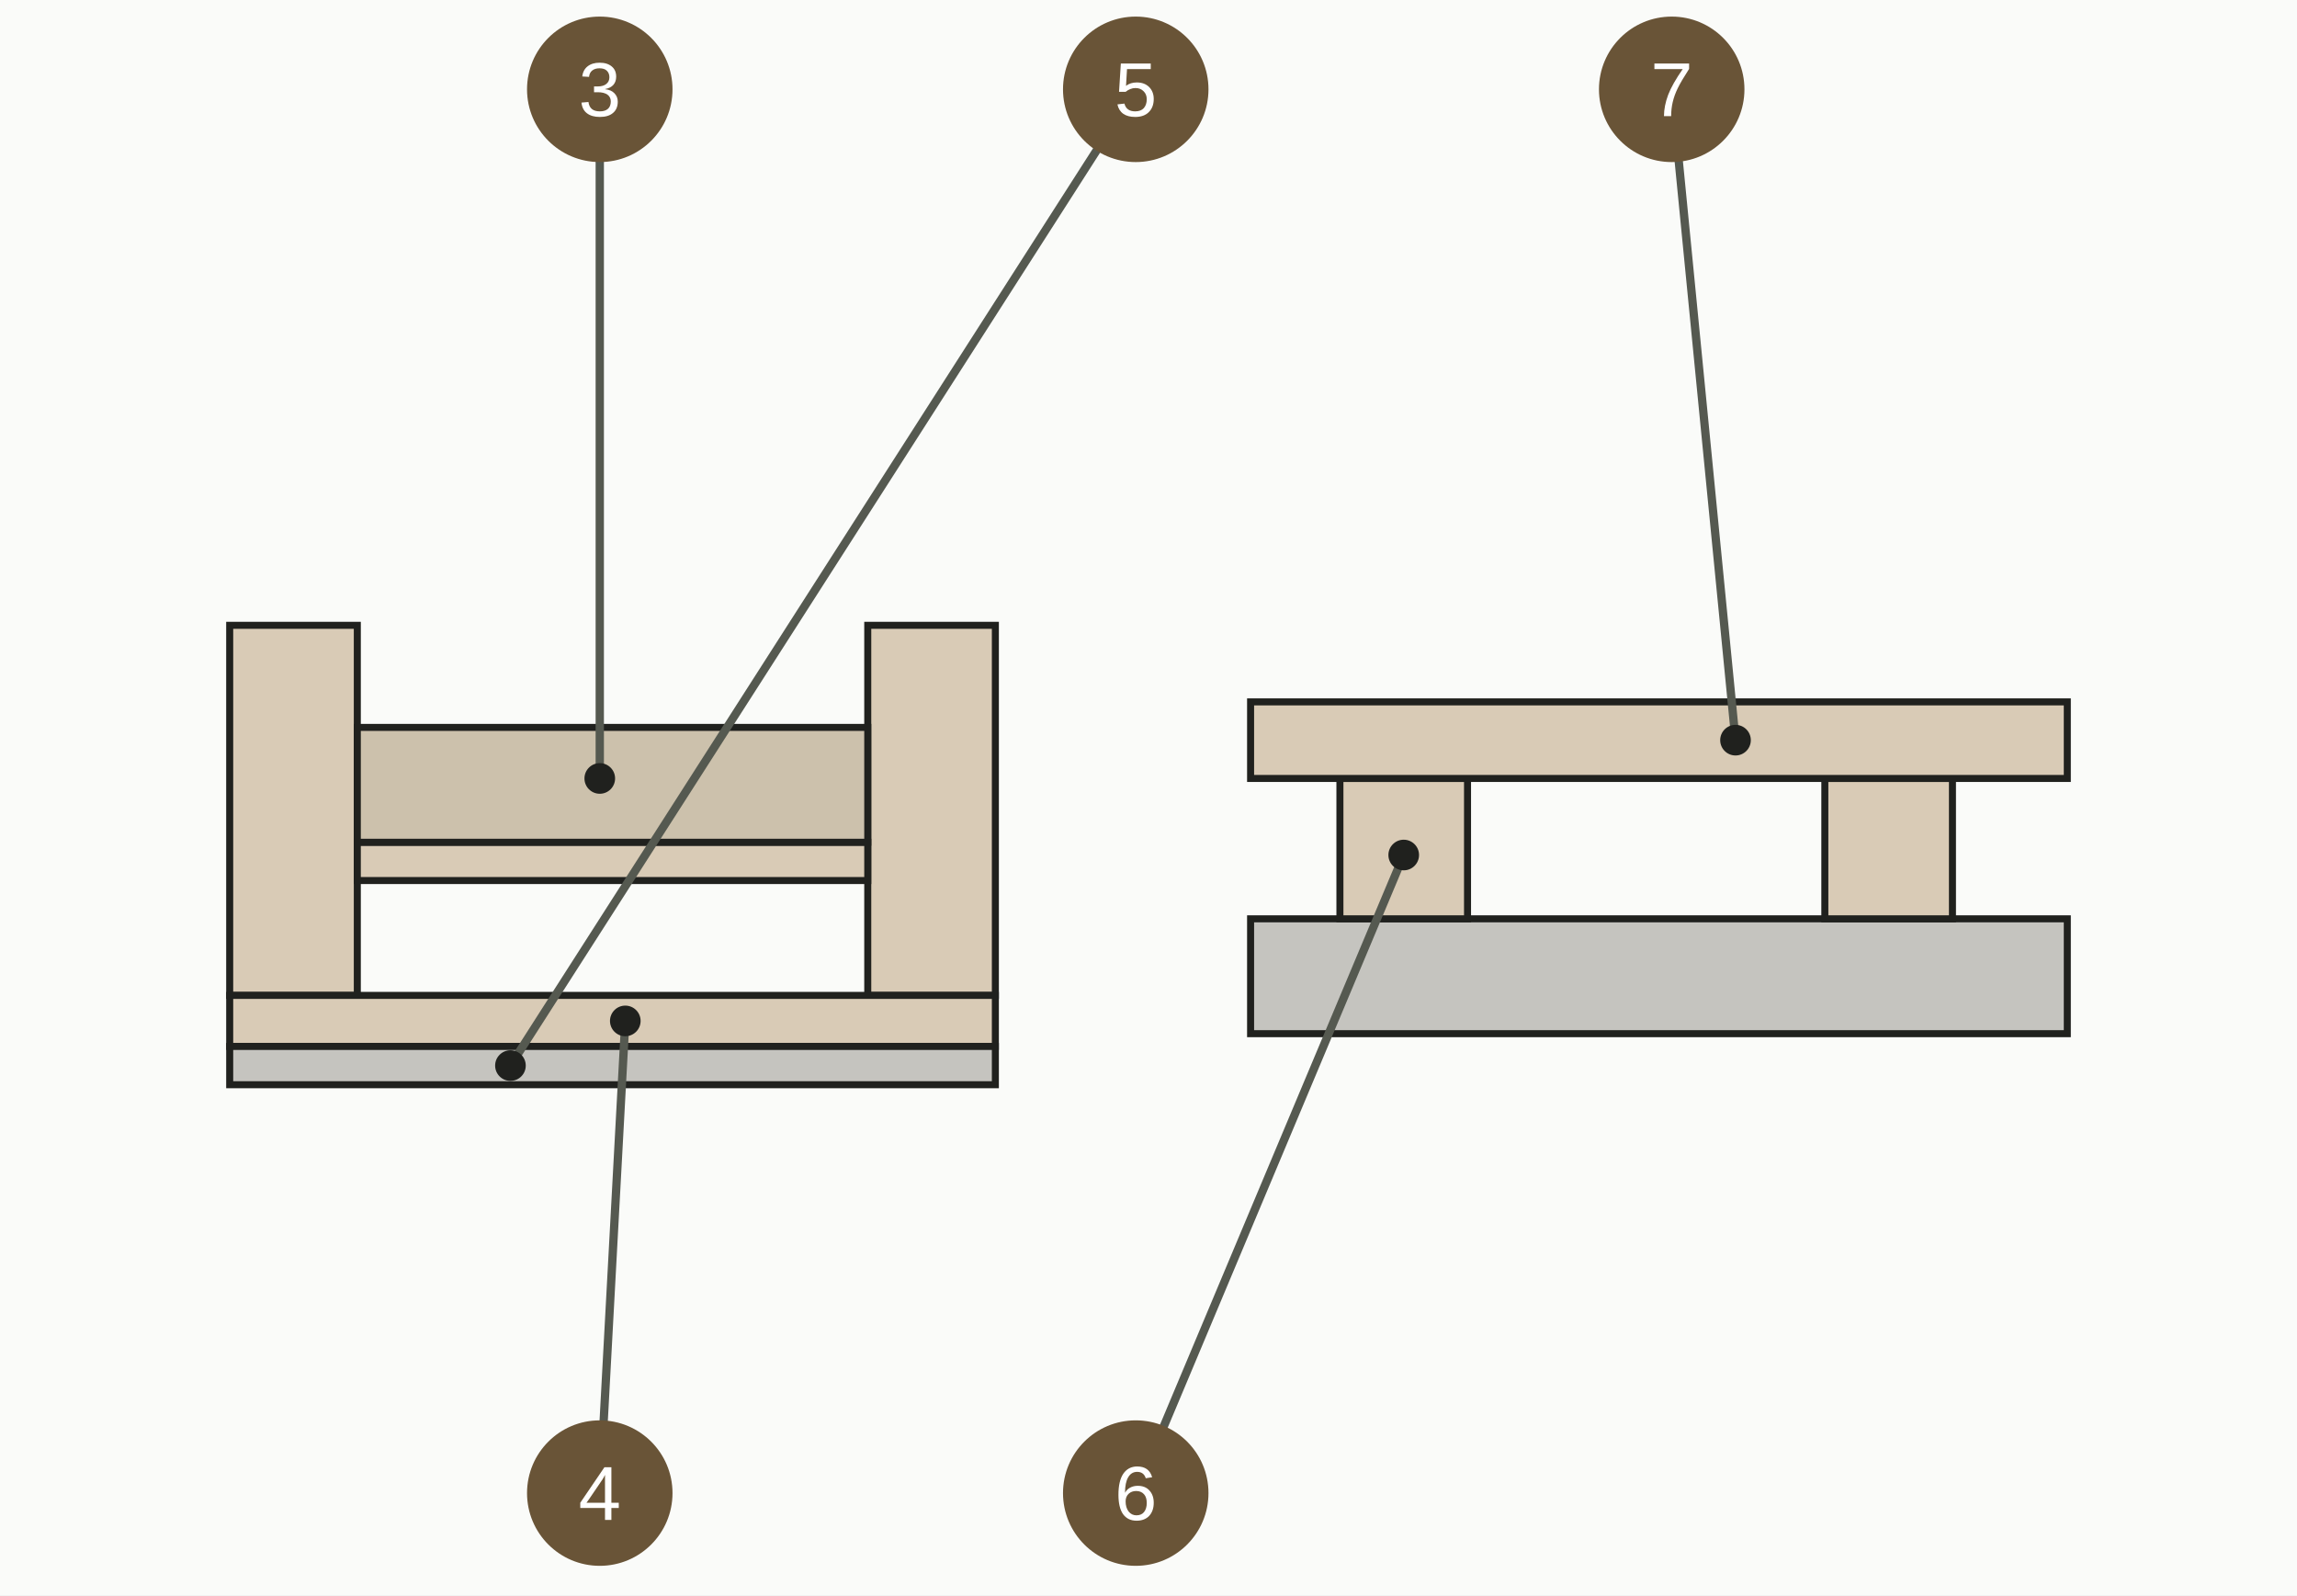
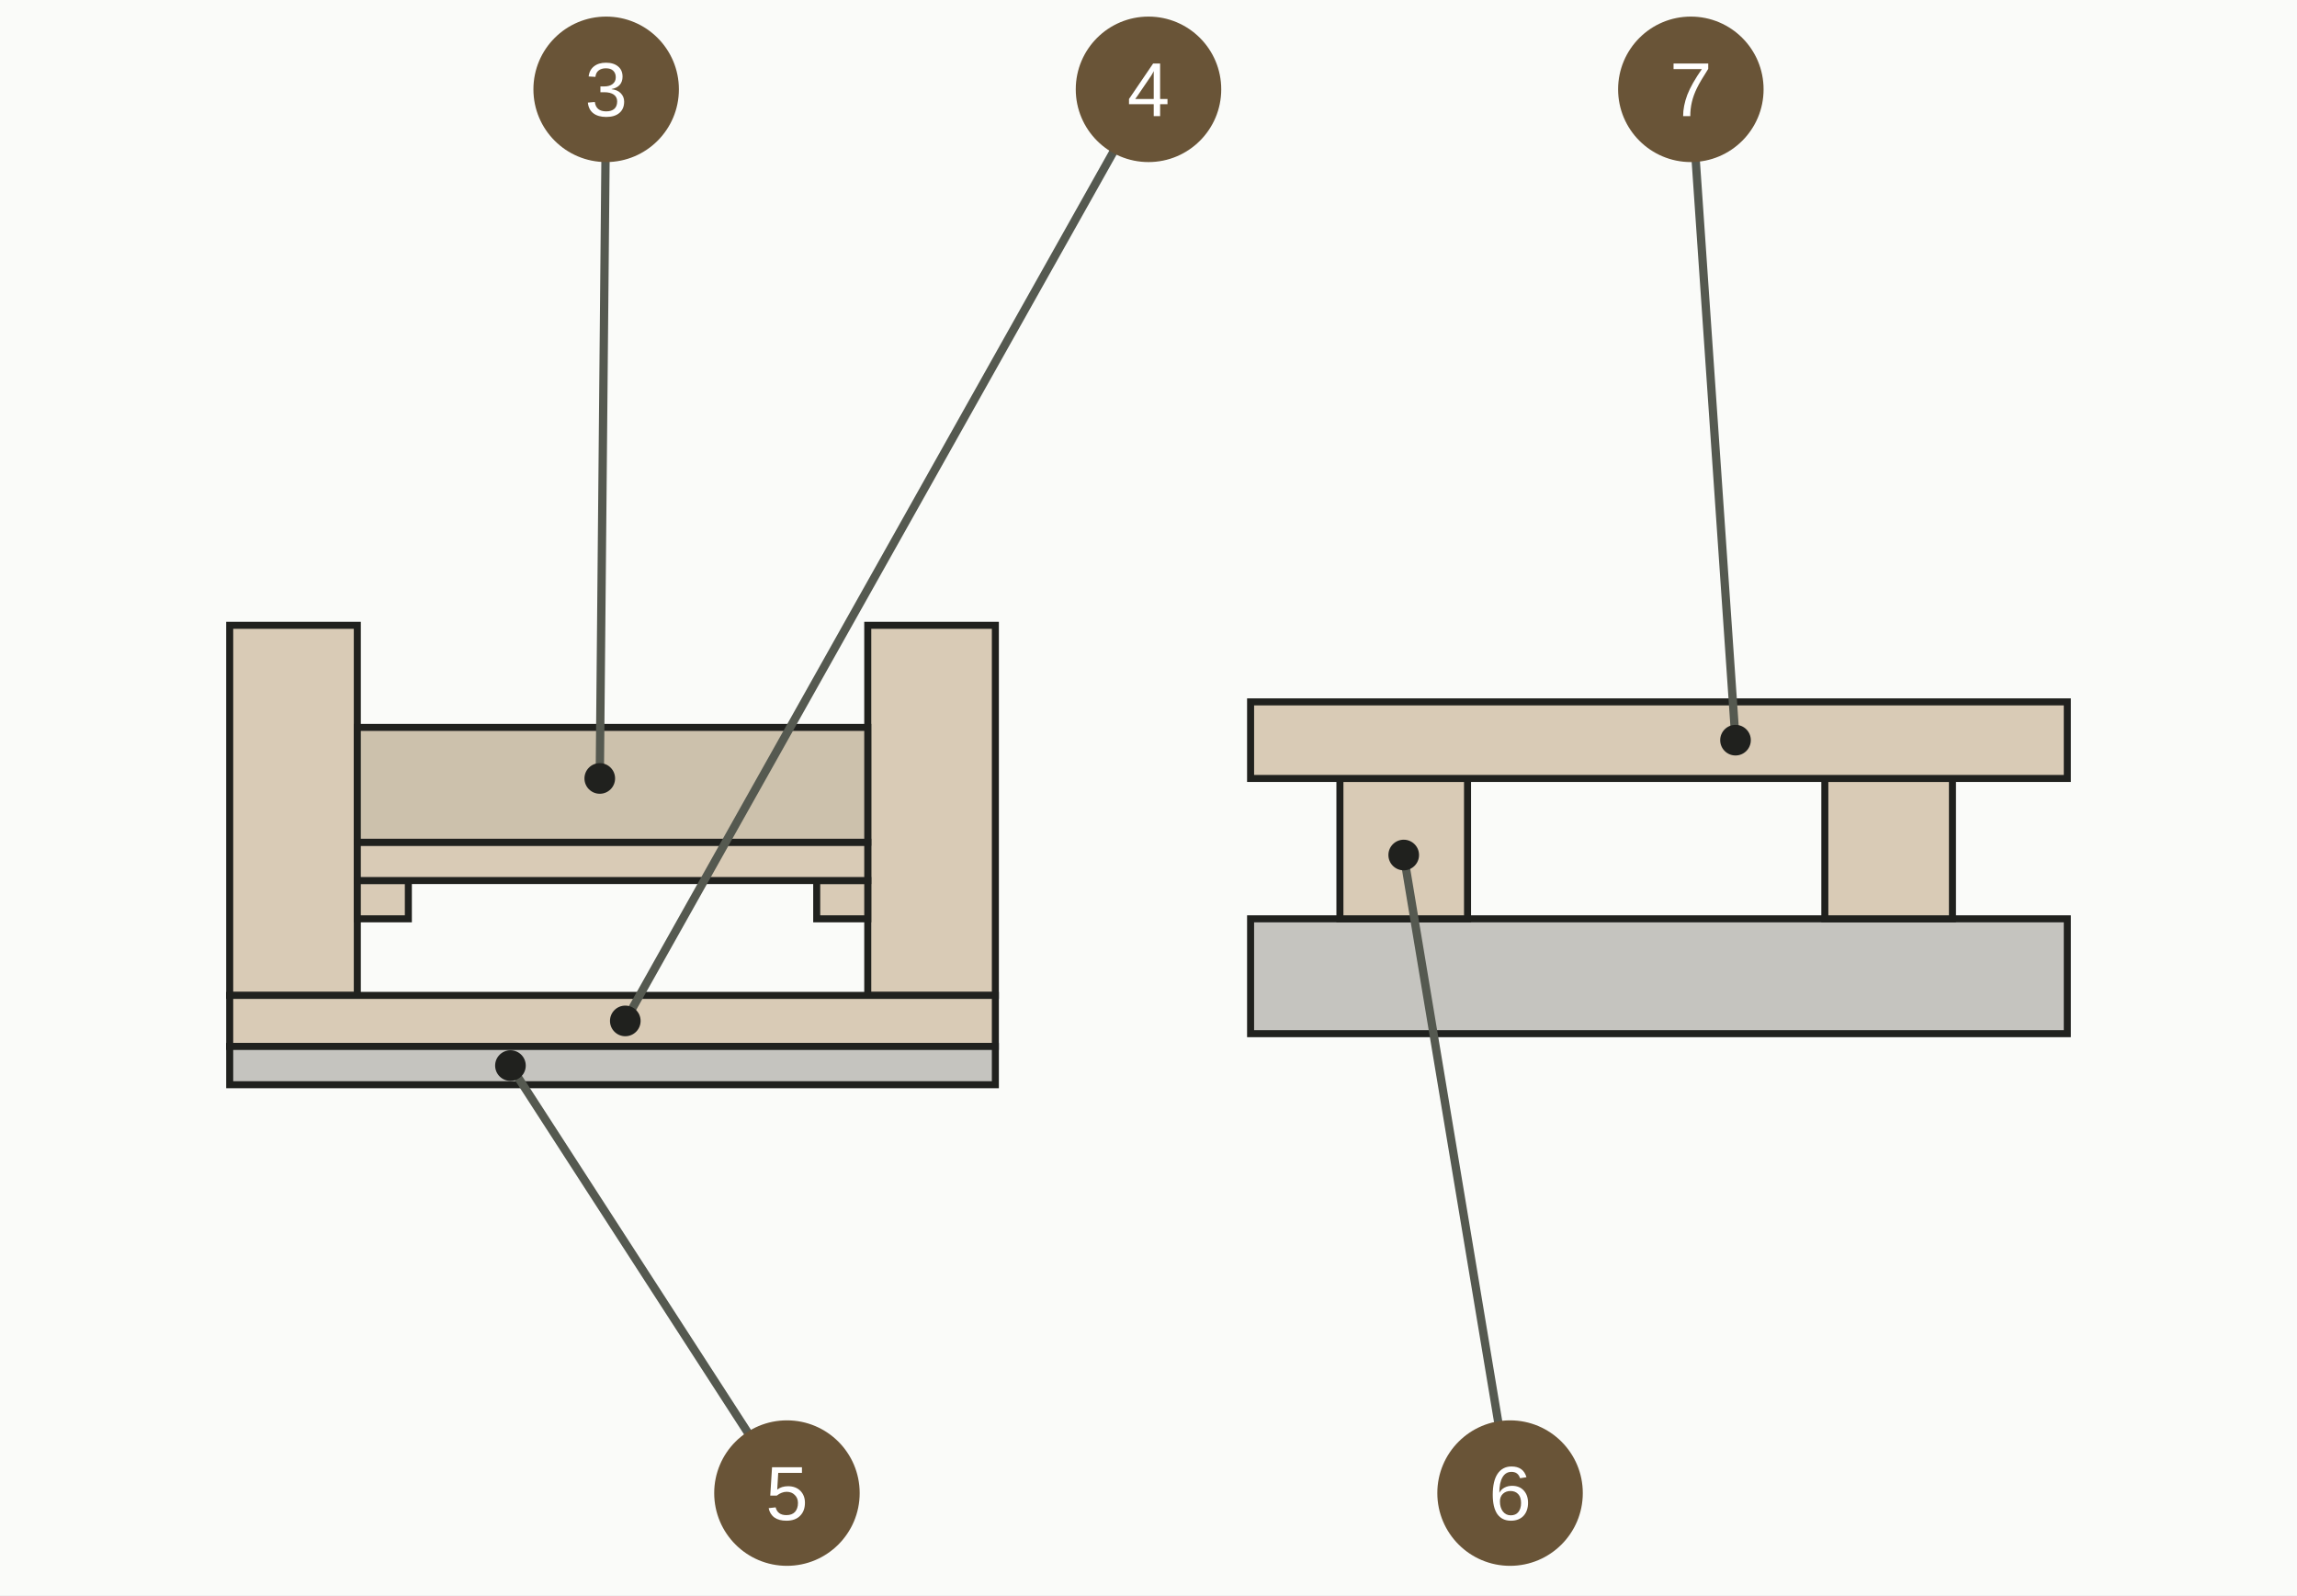
<svg xmlns="http://www.w3.org/2000/svg" viewBox="0 0 180 125" role="img">
  <defs>
    <pattern id="daek-1-mur" width="9" height="5" patternUnits="userSpaceOnUse">
      <rect width="9" height="5" fill="#e6e9e2" />
      <path d="M0 0H9 M0 2.5H9 M2 0V2.5 M7 2.5V5" stroke="#a1a79d" stroke-width=".22" fill="none" />
    </pattern>
    <pattern id="daek-1-uld" width="5" height="6" patternUnits="userSpaceOnUse">
      <rect width="5" height="6" fill="#ece3cc" />
      <path d="M0 6L2.5 0L5 6" stroke="#a89a76" stroke-width=".25" fill="none" />
    </pattern>
    <pattern id="daek-1-tilfoejet" width="4" height="4" patternUnits="userSpaceOnUse">
      <rect width="4" height="4" fill="#eddcba" />
      <path d="M0 4L4 0" stroke="#806747" stroke-width=".28" />
    </pattern>
  </defs>
  <rect width="180" height="125" fill="#fafbf9" />
  <path d="M18.000,49.000 L18.000,78.000 L28.000,78.000 L28.000,49.000Z" fill="#d9cbb6" fill-rule="evenodd" stroke="#20211e" stroke-width=".55" />
  <path d="M68.000,49.000 L68.000,78.000 L78.000,78.000 L78.000,49.000Z" fill="#d9cbb6" fill-rule="evenodd" stroke="#20211e" stroke-width=".55" />
+   <path d="M28.000,69.000 L28.000,72.000 L32.000,72.000 L32.000,69.000Z" fill="#d9cbb6" fill-rule="evenodd" stroke="#20211e" stroke-width=".55" />
+   <path d="M64.000,69.000 L64.000,72.000 L68.000,72.000 L68.000,69.000Z" fill="#d9cbb6" fill-rule="evenodd" stroke="#20211e" stroke-width=".55" />
  <path d="M28.000,66.000 L28.000,69.000 L68.000,69.000 L68.000,66.000Z" fill="#d9cbb6" fill-rule="evenodd" stroke="#20211e" stroke-width=".55" />
  <path d="M28.000,57.000 L28.000,66.000 L68.000,66.000 L68.000,57.000Z" fill="#ccc1ac" fill-rule="evenodd" stroke="#20211e" stroke-width=".55" />
  <path d="M18.000,78.000 L18.000,82.000 L78.000,82.000 L78.000,78.000Z" fill="#d9cbb6" fill-rule="evenodd" stroke="#20211e" stroke-width=".55" />
  <path d="M18.000,82.000 L18.000,85.000 L78.000,85.000 L78.000,82.000Z" fill="#c5c4bf" fill-rule="evenodd" stroke="#20211e" stroke-width=".55" />
  <path d="M98.000,72.000 L98.000,81.000 L162.000,81.000 L162.000,72.000Z" fill="#c5c4bf" fill-rule="evenodd" stroke="#20211e" stroke-width=".55" />
  <path d="M105.000,61.000 L105.000,72.000 L115.000,72.000 L115.000,61.000Z" fill="#d9cbb6" fill-rule="evenodd" stroke="#20211e" stroke-width=".55" />
  <path d="M143.000,61.000 L143.000,72.000 L153.000,72.000 L153.000,61.000Z" fill="#d9cbb6" fill-rule="evenodd" stroke="#20211e" stroke-width=".55" />
  <path d="M98.000,55.000 L98.000,61.000 L162.000,61.000 L162.000,55.000Z" fill="#d9cbb6" fill-rule="evenodd" stroke="#20211e" stroke-width=".55" />
  <g>
-     <path d="M47.0 7 L47 61" fill="none" stroke="#555950" stroke-width=".65" />
+     <path d="M47.5 7 L47 61" fill="none" stroke="#555950" stroke-width=".65" />
    <circle cx="47" cy="61" r="1.2" fill="#20211e" />
-     <circle cx="47.0" cy="7" r="5.7" fill="#695437" />
-     <text x="47.0" y="9.1" text-anchor="middle" fill="white" font-size="6" font-family="Arial,sans-serif">3</text>
+     <circle cx="47.5" cy="7" r="5.7" fill="#695437" />
+     <text x="47.5" y="9.1" text-anchor="middle" fill="white" font-size="6" font-family="Arial,sans-serif">3</text>
  </g>
  <g>
-     <path d="M47.0 117 L49 80" fill="none" stroke="#555950" stroke-width=".65" />
+     <path d="M90.0 7 L49 80" fill="none" stroke="#555950" stroke-width=".65" />
    <circle cx="49" cy="80" r="1.2" fill="#20211e" />
-     <circle cx="47.0" cy="117" r="5.7" fill="#695437" />
-     <text x="47.0" y="119.1" text-anchor="middle" fill="white" font-size="6" font-family="Arial,sans-serif">4</text>
+     <circle cx="90.0" cy="7" r="5.7" fill="#695437" />
+     <text x="90.0" y="9.1" text-anchor="middle" fill="white" font-size="6" font-family="Arial,sans-serif">4</text>
  </g>
  <g>
-     <path d="M89.0 7 L40 83.5" fill="none" stroke="#555950" stroke-width=".65" />
+     <path d="M61.667 117 L40 83.5" fill="none" stroke="#555950" stroke-width=".65" />
    <circle cx="40" cy="83.5" r="1.2" fill="#20211e" />
-     <circle cx="89.0" cy="7" r="5.7" fill="#695437" />
-     <text x="89.0" y="9.1" text-anchor="middle" fill="white" font-size="6" font-family="Arial,sans-serif">5</text>
+     <circle cx="61.667" cy="117" r="5.7" fill="#695437" />
+     <text x="61.667" y="119.1" text-anchor="middle" fill="white" font-size="6" font-family="Arial,sans-serif">5</text>
  </g>
  <g>
-     <path d="M89.0 117 L110 67" fill="none" stroke="#555950" stroke-width=".65" />
+     <path d="M118.333 117 L110 67" fill="none" stroke="#555950" stroke-width=".65" />
    <circle cx="110" cy="67" r="1.2" fill="#20211e" />
-     <circle cx="89.0" cy="117" r="5.7" fill="#695437" />
-     <text x="89.0" y="119.1" text-anchor="middle" fill="white" font-size="6" font-family="Arial,sans-serif">6</text>
+     <circle cx="118.333" cy="117" r="5.7" fill="#695437" />
+     <text x="118.333" y="119.1" text-anchor="middle" fill="white" font-size="6" font-family="Arial,sans-serif">6</text>
  </g>
  <g>
-     <path d="M131.0 7 L136 58" fill="none" stroke="#555950" stroke-width=".65" />
+     <path d="M132.5 7 L136 58" fill="none" stroke="#555950" stroke-width=".65" />
    <circle cx="136" cy="58" r="1.2" fill="#20211e" />
-     <circle cx="131.0" cy="7" r="5.7" fill="#695437" />
-     <text x="131.0" y="9.1" text-anchor="middle" fill="white" font-size="6" font-family="Arial,sans-serif">7</text>
+     <circle cx="132.5" cy="7" r="5.7" fill="#695437" />
+     <text x="132.5" y="9.1" text-anchor="middle" fill="white" font-size="6" font-family="Arial,sans-serif">7</text>
  </g>
</svg>
